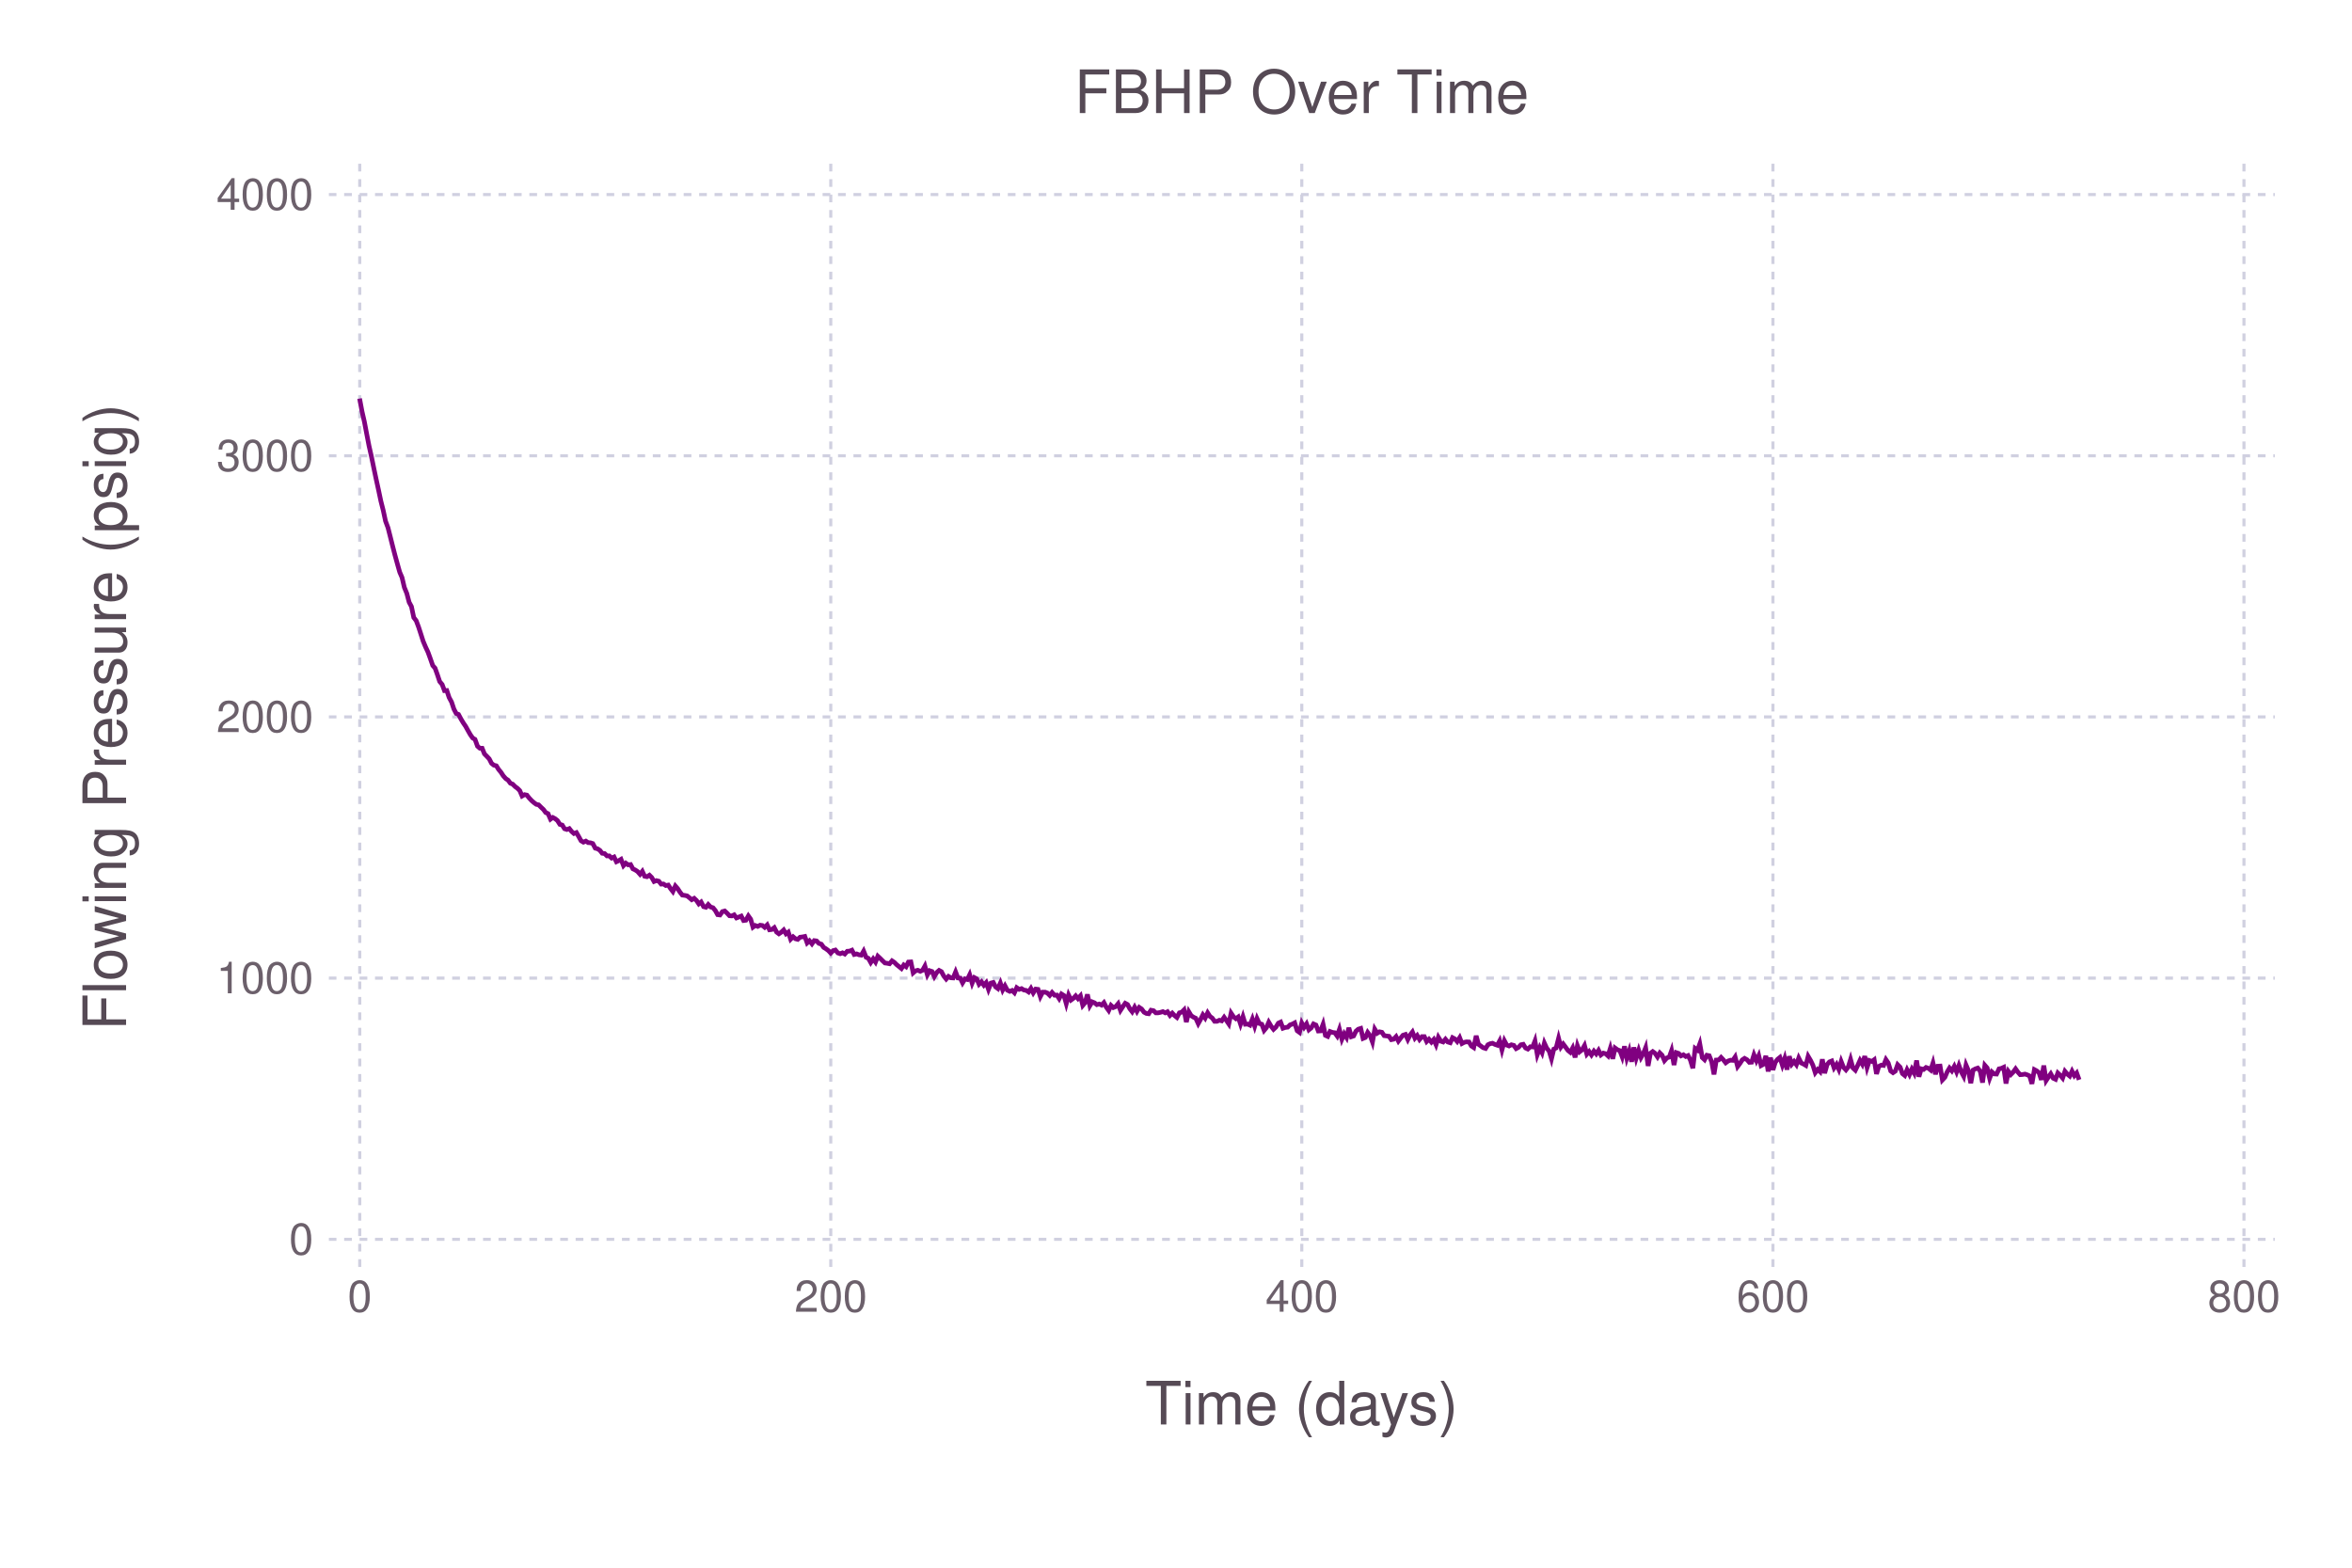
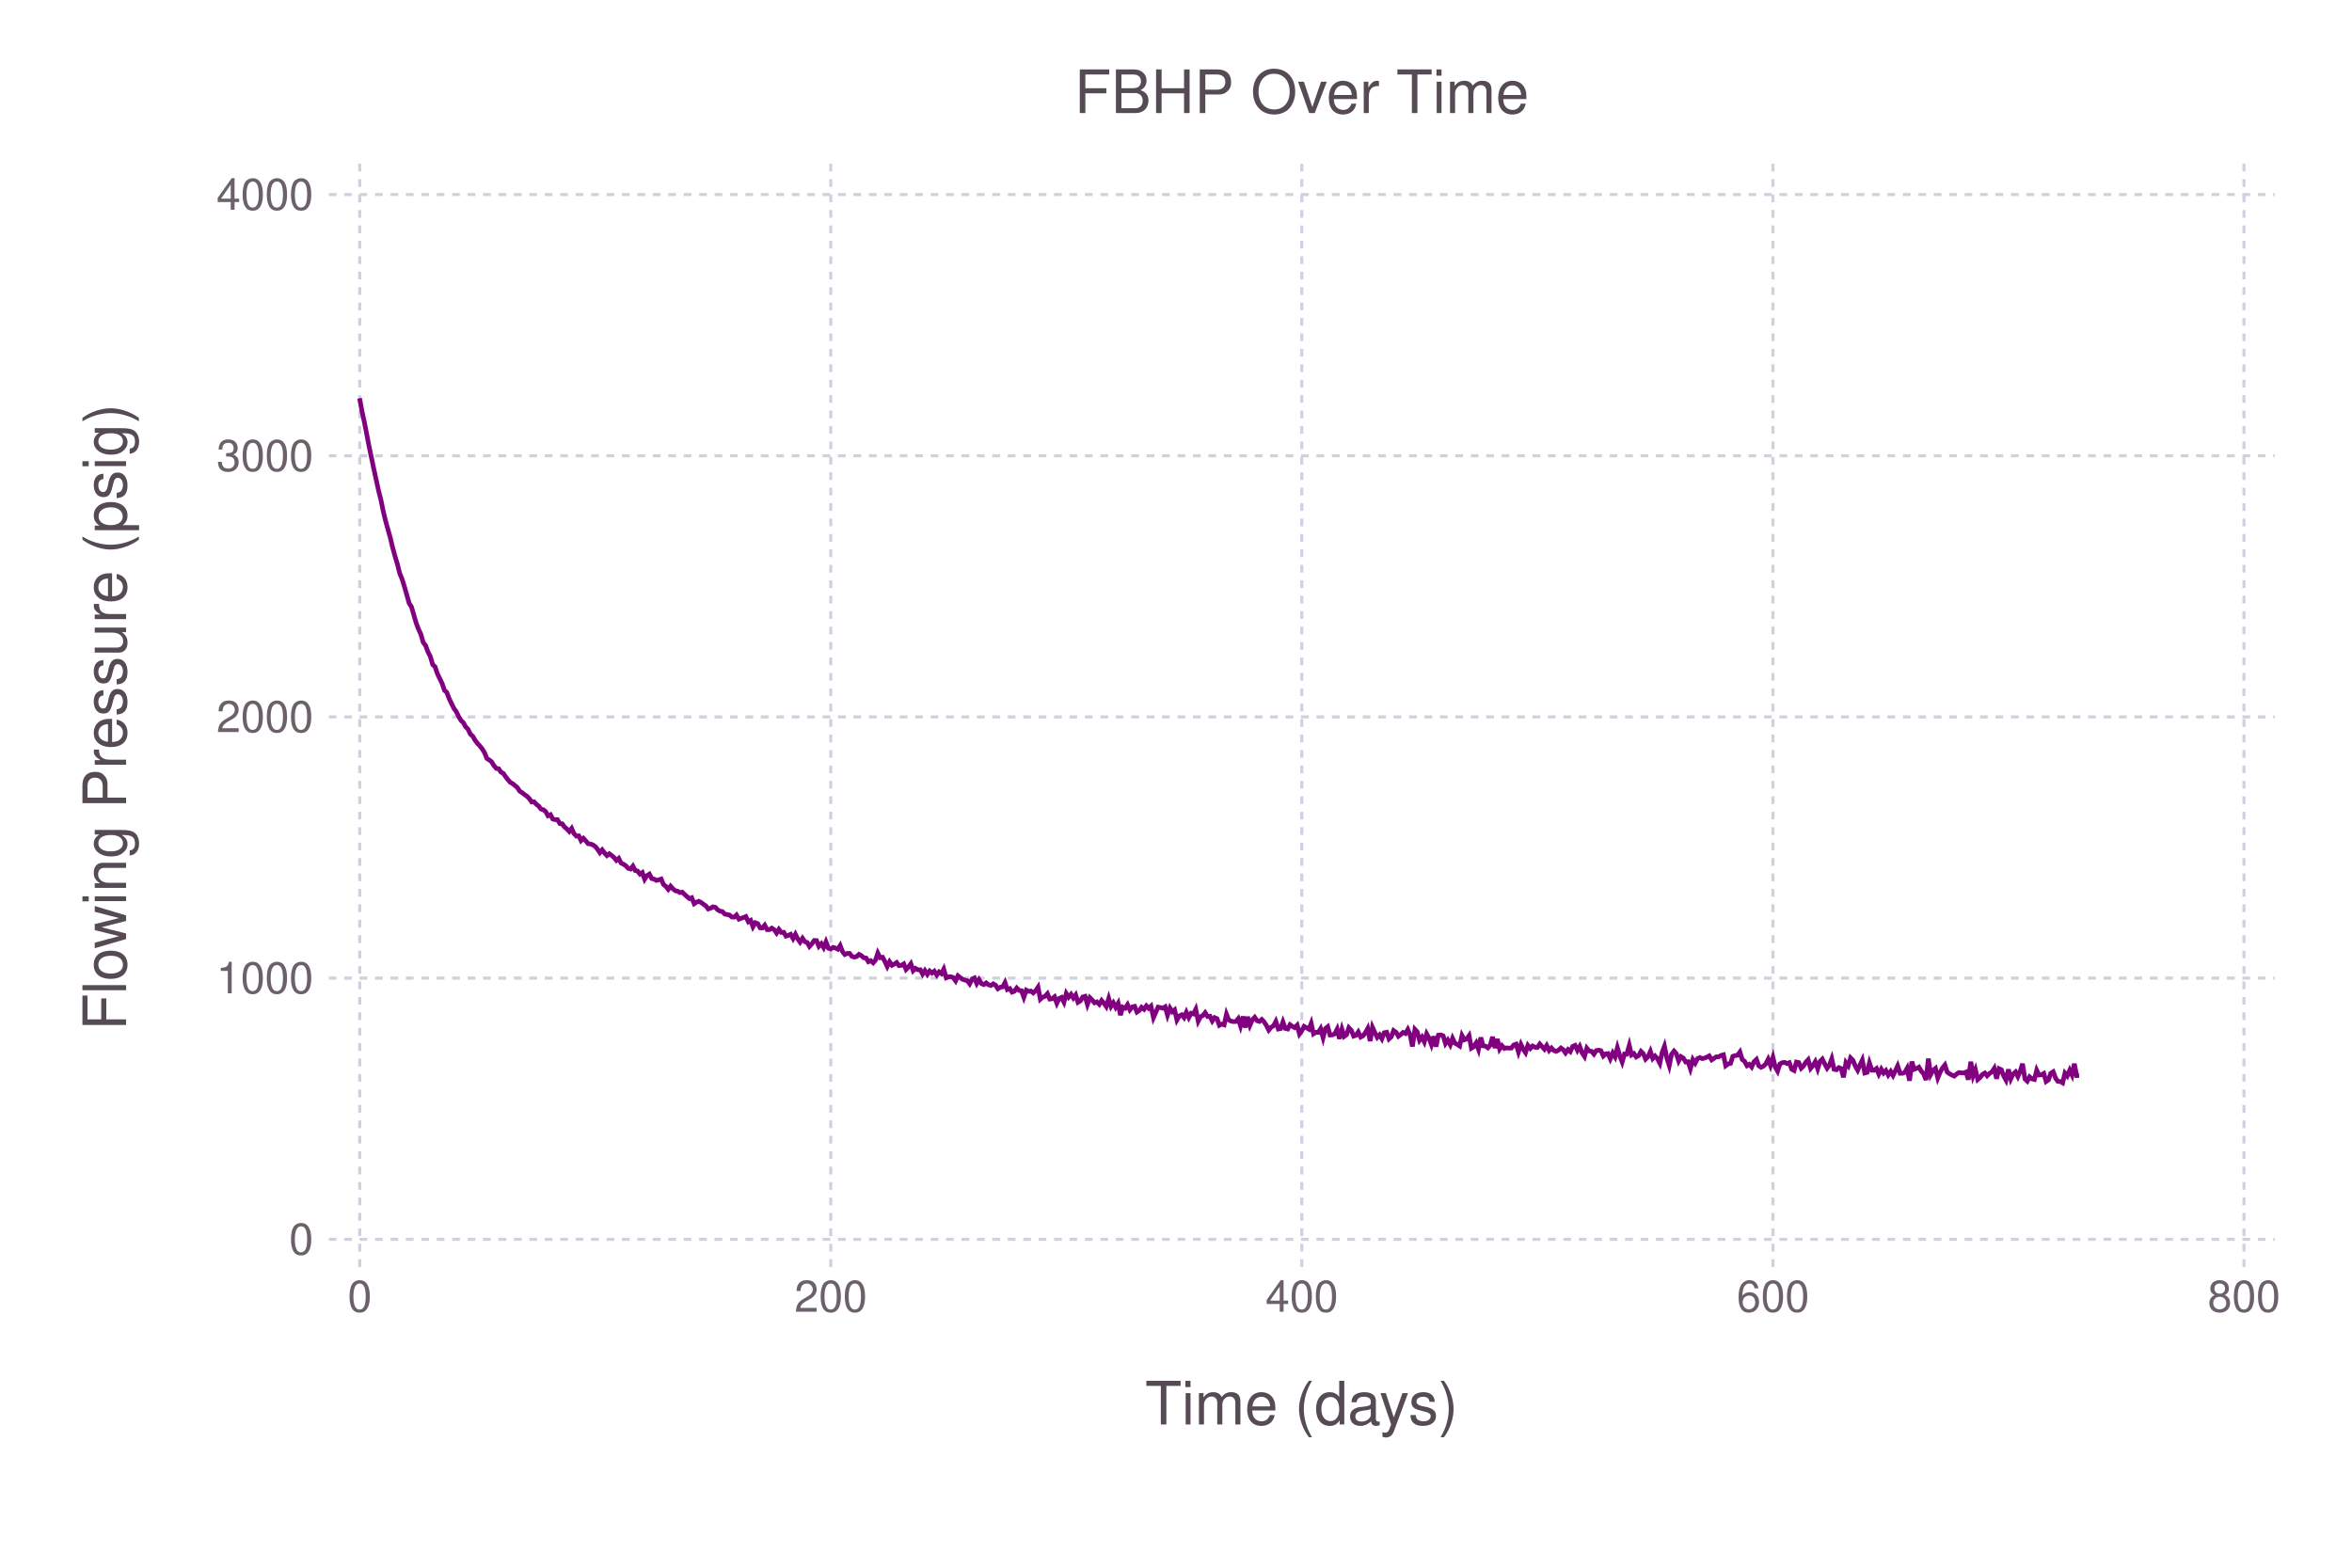
<svg xmlns="http://www.w3.org/2000/svg" version="1.2" width="152.4mm" height="101.6mm" viewBox="0 0 152.4 101.6" stroke="none" fill="#000000" stroke-width="0.3" font-size="3.88">
  <defs>
    <marker id="arrow" markerWidth="15" markerHeight="7" refX="5" refY="3.5" orient="auto" markerUnits="strokeWidth">
      <path d="M0,0 L15,3.5 L0,7 z" stroke="context-stroke" fill="context-stroke" />
    </marker>
  </defs>
-   <g class="plotroot xscalable yscalable" id="img-8c686e0f-1">
-     <g font-size="3.88" font-family="'PT Sans','Helvetica Neue','Helvetica',sans-serif" fill="#564A55" stroke="#000000" stroke-opacity="0.000" id="img-8c686e0f-2">
+   <g class="plotroot xscalable yscalable" id="img-b89107bb-1">
+     <g font-size="3.88" font-family="'PT Sans','Helvetica Neue','Helvetica',sans-serif" fill="#564A55" stroke="#000000" stroke-opacity="0.000" id="img-b89107bb-2">
      <g transform="translate(84.35,89.99)">
        <g class="primitive">
          <text text-anchor="middle" dy="0.6em">Time (days)</text>
        </g>
      </g>
    </g>
-     <g class="guide xlabels" font-size="2.82" font-family="'PT Sans Caption','Helvetica Neue','Helvetica',sans-serif" fill="#6C606B" id="img-8c686e0f-3">
+     <g class="guide xlabels" font-size="2.82" font-family="'PT Sans Caption','Helvetica Neue','Helvetica',sans-serif" fill="#6C606B" id="img-b89107bb-3">
      <g transform="translate(23.31,83.32)">
        <g class="primitive">
          <text text-anchor="middle" dy="0.6em">0</text>
        </g>
      </g>
      <g transform="translate(53.83,83.32)">
        <g class="primitive">
          <text text-anchor="middle" dy="0.6em">200</text>
        </g>
      </g>
      <g transform="translate(84.35,83.32)">
        <g class="primitive">
          <text text-anchor="middle" dy="0.6em">400</text>
        </g>
      </g>
      <g transform="translate(114.88,83.32)">
        <g class="primitive">
          <text text-anchor="middle" dy="0.6em">600</text>
        </g>
      </g>
      <g transform="translate(145.4,83.32)">
        <g class="primitive">
          <text text-anchor="middle" dy="0.6em">800</text>
        </g>
      </g>
    </g>
-     <g clip-path="url(#img-8c686e0f-4)">
-       <g id="img-8c686e0f-5">
-         <g pointer-events="visible" fill="#000000" fill-opacity="0.000" stroke="#000000" stroke-opacity="0.000" class="guide background" id="img-8c686e0f-6">
-           <g transform="translate(84.35,46.46)" id="img-8c686e0f-7">
+     <g clip-path="url(#img-b89107bb-4)">
+       <g id="img-b89107bb-5">
+         <g pointer-events="visible" fill="#000000" fill-opacity="0.000" stroke="#000000" stroke-opacity="0.000" class="guide background" id="img-b89107bb-6">
+           <g transform="translate(84.35,46.46)" id="img-b89107bb-7">
            <path d="M-63.05,-35.85 L 63.05 -35.85 63.05 35.85 -63.05 35.85 z" class="primitive" />
          </g>
        </g>
-         <g class="guide ygridlines xfixed" stroke-dasharray="0.5,0.5" stroke-width="0.2" stroke="#D0D0E0" id="img-8c686e0f-8">
-           <g transform="translate(84.35,80.32)" id="img-8c686e0f-9">
+         <g class="guide ygridlines xfixed" stroke-dasharray="0.5,0.5" stroke-width="0.2" stroke="#D0D0E0" id="img-b89107bb-8">
+           <g transform="translate(84.35,80.32)" id="img-b89107bb-9">
            <path fill="none" d="M-63.05,0 L 63.05 0" class="primitive" />
          </g>
-           <g transform="translate(84.35,63.39)" id="img-8c686e0f-10">
+           <g transform="translate(84.35,63.39)" id="img-b89107bb-10">
            <path fill="none" d="M-63.05,0 L 63.05 0" class="primitive" />
          </g>
-           <g transform="translate(84.35,46.46)" id="img-8c686e0f-11">
+           <g transform="translate(84.35,46.46)" id="img-b89107bb-11">
            <path fill="none" d="M-63.05,0 L 63.05 0" class="primitive" />
          </g>
-           <g transform="translate(84.35,29.54)" id="img-8c686e0f-12">
+           <g transform="translate(84.35,29.54)" id="img-b89107bb-12">
            <path fill="none" d="M-63.05,0 L 63.05 0" class="primitive" />
          </g>
-           <g transform="translate(84.35,12.61)" id="img-8c686e0f-13">
+           <g transform="translate(84.35,12.61)" id="img-b89107bb-13">
            <path fill="none" d="M-63.05,0 L 63.05 0" class="primitive" />
          </g>
        </g>
-         <g class="guide xgridlines yfixed" stroke-dasharray="0.5,0.5" stroke-width="0.2" stroke="#D0D0E0" id="img-8c686e0f-14">
-           <g transform="translate(23.31,46.46)" id="img-8c686e0f-15">
+         <g class="guide xgridlines yfixed" stroke-dasharray="0.5,0.5" stroke-width="0.2" stroke="#D0D0E0" id="img-b89107bb-14">
+           <g transform="translate(23.31,46.46)" id="img-b89107bb-15">
            <path fill="none" d="M0,-35.85 L 0 35.85" class="primitive" />
          </g>
-           <g transform="translate(53.83,46.46)" id="img-8c686e0f-16">
+           <g transform="translate(53.83,46.46)" id="img-b89107bb-16">
            <path fill="none" d="M0,-35.85 L 0 35.85" class="primitive" />
          </g>
-           <g transform="translate(84.35,46.46)" id="img-8c686e0f-17">
+           <g transform="translate(84.35,46.46)" id="img-b89107bb-17">
            <path fill="none" d="M0,-35.85 L 0 35.85" class="primitive" />
          </g>
-           <g transform="translate(114.88,46.46)" id="img-8c686e0f-18">
+           <g transform="translate(114.88,46.46)" id="img-b89107bb-18">
            <path fill="none" d="M0,-35.85 L 0 35.85" class="primitive" />
          </g>
-           <g transform="translate(145.4,46.46)" id="img-8c686e0f-19">
+           <g transform="translate(145.4,46.46)" id="img-b89107bb-19">
            <path fill="none" d="M0,-35.85 L 0 35.85" class="primitive" />
          </g>
        </g>
-         <g class="plotpanel" id="img-8c686e0f-20">
-           <g stroke-width="0.3" fill="#000000" fill-opacity="0.000" class="geometry" id="img-8c686e0f-21">
-             <g class="color_RGB{N0f8}(0.502,0.0,0.502)" stroke-dasharray="none" stroke="#800080" id="img-8c686e0f-22">
-               <g transform="translate(79.01,62.86)" id="img-8c686e0f-23">
-                 <path fill="none" d="M-55.71,-37.03 L -55.55 -36.18 -55.4 -35.53 -55.25 -34.74 -55.1 -33.97 -54.94 -33.26 -54.79 -32.53 -54.64 -31.82 -54.48 -31.09 -54.33 -30.38 -54.18 -29.79 -54.03 -29.09 -53.87 -28.66 -53.72 -28.07 -53.57 -27.47 -53.42 -26.89 -53.26 -26.31 -53.11 -25.78 -52.96 -25.43 -52.81 -24.79 -52.65 -24.4 -52.5 -23.83 -52.35 -23.55 -52.2 -22.84 -52.04 -22.63 -51.89 -22.23 -51.74 -21.77 -51.59 -21.3 -51.43 -20.92 -51.28 -20.6 -51.13 -20.19 -50.97 -19.73 -50.82 -19.56 -50.67 -19.14 -50.52 -18.69 -50.36 -18.5 -50.21 -18.1 -50.06 -18.11 -49.91 -17.66 -49.75 -17.36 -49.6 -16.91 -49.45 -16.62 -49.3 -16.56 -49.14 -16.26 -48.99 -16.01 -48.84 -15.79 -48.69 -15.52 -48.53 -15.24 -48.38 -15.03 -48.23 -14.94 -48.07 -14.5 -47.92 -14.37 -47.77 -14.37 -47.62 -14 -47.46 -13.84 -47.31 -13.68 -47.16 -13.39 -47.01 -13.27 -46.85 -13.23 -46.7 -12.99 -46.55 -12.81 -46.4 -12.58 -46.24 -12.4 -46.09 -12.3 -45.94 -12.1 -45.79 -12.04 -45.63 -11.88 -45.48 -11.77 -45.33 -11.62 -45.18 -11.27 -45.02 -11.36 -44.87 -11.33 -44.72 -11.14 -44.56 -10.97 -44.41 -10.84 -44.26 -10.73 -44.11 -10.7 -43.95 -10.54 -43.8 -10.4 -43.65 -10.2 -43.5 -10.13 -43.34 -9.77 -43.19 -9.88 -43.04 -9.8 -42.89 -9.68 -42.73 -9.43 -42.58 -9.39 -42.43 -9.15 -42.28 -9.1 -42.12 -9.16 -41.97 -8.97 -41.82 -8.84 -41.66 -8.9 -41.51 -8.64 -41.36 -8.37 -41.21 -8.28 -41.05 -8.35 -40.9 -8.25 -40.75 -8.24 -40.6 -8.19 -40.44 -7.89 -40.29 -7.85 -40.14 -7.75 -39.99 -7.56 -39.83 -7.54 -39.68 -7.39 -39.53 -7.39 -39.38 -7.25 -39.22 -7.32 -39.07 -7.01 -38.92 -7.08 -38.77 -7.17 -38.61 -6.76 -38.46 -6.92 -38.31 -6.81 -38.15 -6.83 -38 -6.55 -37.85 -6.48 -37.7 -6.38 -37.54 -6.2 -37.39 -6.39 -37.24 -6.07 -37.09 -6.04 -36.93 -6.14 -36.78 -5.99 -36.63 -5.73 -36.48 -5.79 -36.32 -5.75 -36.17 -5.56 -36.02 -5.57 -35.87 -5.47 -35.71 -5.5 -35.56 -5.27 -35.41 -5.08 -35.25 -5.44 -35.1 -5.27 -34.95 -5.04 -34.8 -4.85 -34.64 -4.83 -34.49 -4.8 -34.34 -4.68 -34.19 -4.55 -34.03 -4.64 -33.88 -4.5 -33.73 -4.28 -33.58 -4.4 -33.42 -4.1 -33.27 -4.06 -33.12 -4.24 -32.97 -4.08 -32.81 -4.03 -32.66 -3.85 -32.51 -3.58 -32.36 -3.56 -32.2 -3.78 -32.05 -3.82 -31.9 -3.68 -31.74 -3.51 -31.59 -3.5 -31.44 -3.57 -31.29 -3.37 -31.13 -3.43 -30.98 -3.49 -30.83 -3.2 -30.68 -3.22 -30.52 -3.5 -30.37 -3.29 -30.22 -2.77 -30.07 -2.88 -29.91 -2.82 -29.76 -2.9 -29.61 -2.88 -29.46 -2.76 -29.3 -2.92 -29.15 -2.6 -29 -2.62 -28.84 -2.74 -28.69 -2.45 -28.54 -2.34 -28.39 -2.44 -28.23 -2.59 -28.08 -2.34 -27.93 -2.45 -27.78 -1.99 -27.62 -2.15 -27.47 -2.02 -27.32 -1.98 -27.17 -2.12 -27.01 -2.14 -26.86 -2.17 -26.71 -1.75 -26.56 -1.89 -26.4 -1.69 -26.25 -1.9 -26.1 -1.88 -25.95 -1.72 -25.79 -1.67 -25.64 -1.46 -25.49 -1.37 -25.33 -1.25 -25.18 -1.09 -25.03 -1.25 -24.88 -1.29 -24.72 -1.1 -24.57 -1.05 -24.42 -1.11 -24.27 -1.03 -24.11 -1.21 -23.96 -1.22 -23.81 -1.28 -23.66 -1 -23.5 -1.04 -23.35 -0.98 -23.2 -0.96 -23.05 -1.22 -22.89 -0.82 -22.74 -0.75 -22.59 -0.48 -22.43 -0.72 -22.28 -0.51 -22.13 -0.89 -21.98 -0.75 -21.82 -0.59 -21.67 -0.45 -21.52 -0.43 -21.37 -0.4 -21.21 -0.59 -21.06 -0.49 -20.91 -0.34 -20.76 -0.22 -20.6 -0.09 -20.45 -0.32 -20.3 -0.21 -20.15 -0.51 -19.99 -0.52 -19.84 0.19 -19.69 0.06 -19.54 0.02 -19.38 0.09 -19.23 0.02 -19.08 -0.25 -18.92 0.32 -18.77 0.05 -18.62 0.1 -18.47 0.43 -18.31 0.16 -18.16 0.03 -18.01 0.11 -17.86 0.39 -17.7 0.59 -17.55 0.42 -17.4 0.51 -17.25 0.52 -17.09 0.13 -16.94 0.52 -16.79 0.53 -16.64 0.84 -16.48 0.58 -16.33 0.62 -16.18 0.31 -16.02 0.86 -15.87 0.5 -15.72 0.58 -15.57 0.93 -15.41 0.77 -15.26 0.99 -15.11 0.82 -14.96 1.26 -14.8 0.85 -14.65 0.81 -14.5 1.1 -14.35 1.21 -14.19 0.85 -14.04 1.3 -13.89 1.03 -13.74 1.31 -13.58 1.39 -13.43 1.33 -13.28 1.48 -13.13 1.15 -12.97 1.26 -12.82 1.21 -12.67 1.3 -12.51 1.33 -12.36 1.43 -12.21 1.2 -12.06 1.49 -11.9 1.24 -11.75 1.26 -11.6 1.73 -11.45 1.44 -11.29 1.44 -11.14 1.5 -10.99 1.65 -10.84 1.46 -10.68 1.64 -10.53 1.63 -10.38 1.86 -10.23 1.56 -10.07 1.66 -9.92 2.19 -9.77 1.62 -9.61 1.95 -9.46 1.84 -9.31 1.68 -9.16 1.86 -9 1.68 -8.85 2.3 -8.7 2.12 -8.55 1.59 -8.39 2.32 -8.24 2.07 -8.09 2.13 -7.94 2.25 -7.78 2.21 -7.63 2.28 -7.48 2.12 -7.33 2.41 -7.17 2.63 -7.02 2.3 -6.87 2.44 -6.72 2.38 -6.56 2.19 -6.41 2.62 -6.26 2.39 -6.1 2.16 -5.95 2.24 -5.8 2.52 -5.65 2.71 -5.49 2.41 -5.34 2.69 -5.19 2.43 -5.04 2.53 -4.88 2.74 -4.73 2.82 -4.58 2.84 -4.43 2.61 -4.27 2.64 -4.12 2.78 -3.97 2.78 -3.82 2.75 -3.66 2.7 -3.51 2.78 -3.36 2.71 -3.2 2.95 -3.05 2.8 -2.9 2.96 -2.75 3.08 -2.59 2.78 -2.44 2.74 -2.29 2.59 -2.14 3.38 -1.98 2.71 -1.83 2.96 -1.68 3.06 -1.53 3.13 -1.37 3.48 -1.22 3.21 -1.07 2.91 -0.92 3.12 -0.76 2.78 -0.61 3.01 -0.46 3.12 -0.31 3.33 -0.15 3.33 0 3.26 0.15 3.3 0.31 3.07 0.46 3.28 0.61 3.5 0.76 2.8 0.92 3.04 1.07 3.16 1.22 3.05 1.37 3.51 1.53 3.03 1.68 3.52 1.83 3.51 1.98 3.58 2.14 3.18 2.29 3.65 2.44 3.15 2.59 3.47 2.75 3.52 2.9 3.92 3.05 3.74 3.2 3.39 3.36 3.66 3.51 3.85 3.66 3.71 3.82 3.45 3.97 3.38 4.12 3.78 4.27 3.73 4.43 3.71 4.58 3.56 4.73 3.51 4.88 3.43 5.04 3.94 5.19 4.05 5.34 3.44 5.49 3.72 5.65 3.49 5.8 3.88 5.95 3.76 6.1 3.5 6.26 3.57 6.41 3.96 6.56 3.95 6.72 3.52 6.87 4.24 7.02 4.31 7.17 3.99 7.33 4.05 7.48 4.07 7.63 4.28 7.78 3.85 7.94 4.49 8.09 4.14 8.24 4.38 8.39 3.75 8.55 4.33 8.7 4.28 8.85 3.97 9 3.84 9.16 3.79 9.31 4.44 9.46 4.38 9.61 4.05 9.77 4.26 9.92 4.67 10.07 3.84 10.23 4.1 10.38 4.01 10.53 4.04 10.68 4.26 10.84 4.28 10.99 4.3 11.14 4.52 11.29 4.49 11.45 4.32 11.6 4.61 11.75 4.41 11.9 4.23 12.06 4.18 12.21 4.51 12.36 4.21 12.51 4.02 12.67 4.42 12.82 4.25 12.97 4.51 13.13 4.32 13.28 4.32 13.43 4.64 13.58 4.49 13.74 4.68 13.89 4.51 14.04 4.85 14.19 4.36 14.35 4.62 14.5 4.67 14.65 4.49 14.8 4.67 14.96 4.72 15.11 4.39 15.26 4.47 15.41 4.64 15.57 4.39 15.72 4.77 15.87 4.69 16.02 4.66 16.18 4.67 16.33 4.93 16.48 5.03 16.64 4.27 16.79 4.82 16.94 4.93 17.09 5.04 17.25 5.09 17.4 4.85 17.55 4.78 17.7 4.75 17.86 4.83 18.01 4.88 18.16 4.6 18.31 5.19 18.47 4.59 18.62 4.87 18.77 4.93 18.92 4.85 19.08 4.89 19.23 5.1 19.38 5.02 19.54 4.85 19.69 4.82 19.84 5.06 19.99 5.13 20.15 4.98 20.3 4.99 20.45 4.6 20.6 5.49 20.76 5.05 20.91 5.36 21.06 4.74 21.21 5.07 21.37 5.26 21.52 5.76 21.67 5.13 21.82 5.06 21.98 4.43 22.13 5 22.28 4.8 22.43 5 22.59 5.22 22.74 5.34 22.89 5.06 23.05 5.67 23.2 4.91 23.35 5.3 23.5 5.18 23.66 4.9 23.81 5.46 23.96 5.29 24.11 5.51 24.27 5.26 24.42 5.44 24.57 5.21 24.72 5.51 24.88 5.39 25.03 5.43 25.18 5.57 25.33 5.09 25.49 5.76 25.64 5.06 25.79 5.17 25.95 5.23 26.1 5.63 26.25 4.95 26.4 5.72 26.56 5.24 26.71 5.95 26.86 5.02 27.01 5.72 27.17 5.21 27.32 5.68 27.47 5.42 27.62 5.04 27.78 6.22 27.93 5.4 28.08 5.29 28.23 5.4 28.39 5.64 28.54 5.38 28.69 5.53 28.84 5.88 29 5.7 29.15 5.65 29.3 5.23 29.46 6.16 29.61 5.36 29.76 5.41 29.91 5.57 30.07 5.5 30.22 5.61 30.37 5.55 30.52 5.84 30.68 6.37 30.83 5.09 30.98 5.2 31.13 4.79 31.29 5.68 31.44 5.82 31.59 5.53 31.74 5.56 31.9 5.95 32.05 6.77 32.2 5.84 32.36 5.83 32.51 5.67 32.66 5.83 32.81 6.02 32.97 5.9 33.12 5.85 33.27 5.86 33.42 5.64 33.58 6.26 33.73 6.06 33.88 5.83 34.03 5.73 34.19 5.82 34.34 5.99 34.49 5.98 34.64 5.5 34.8 5.89 34.95 5.56 35.1 6.2 35.25 6.12 35.41 5.57 35.56 6.58 35.71 5.68 35.87 6.48 36.02 5.99 36.17 5.79 36.32 5.67 36.48 6.17 36.63 5.74 36.78 6.46 36.93 5.6 37.09 6.11 37.24 5.93 37.39 6.14 37.54 5.71 37.7 6.03 37.85 6.1 38 6.19 38.15 5.6 38.31 5.87 38.46 6.18 38.61 6.66 38.77 6.45 38.92 6.59 39.07 5.79 39.22 6.69 39.38 6.13 39.53 5.96 39.68 5.9 39.83 6.35 39.99 6.12 40.14 6.45 40.29 5.93 40.44 6.31 40.6 6.48 40.75 6.29 40.9 5.8 41.05 6.35 41.21 6.5 41.36 6.19 41.51 5.86 41.66 6.11 41.82 5.59 41.97 6.33 42.12 5.87 42.28 5.93 42.43 5.82 42.58 6.74 42.73 6.25 42.89 6.17 43.04 6.19 43.19 5.81 43.34 6.03 43.5 6.55 43.65 6.66 43.8 6.56 43.95 6.14 44.11 6.3 44.26 6.72 44.41 6.84 44.56 6.47 44.72 6.78 44.87 6.43 45.02 6.69 45.18 5.87 45.33 6.92 45.48 6.41 45.63 6.45 45.79 6.32 45.94 6.37 46.09 6.49 46.24 6.03 46.4 6.76 46.55 6.24 46.7 6.23 46.85 7.13 47.01 6.96 47.16 6.61 47.31 6.36 47.46 6.54 47.62 6.25 47.77 6.61 47.92 6.19 48.07 6.6 48.23 6.9 48.38 6.16 48.53 6.51 48.69 7.34 48.84 6.49 48.99 6.41 49.14 6.36 49.3 6.56 49.45 7.3 49.6 6.18 49.75 6.35 49.91 7.02 50.06 6.61 50.21 6.74 50.36 6.75 50.52 6.41 50.67 6.38 50.82 6.31 50.97 7.36 51.13 6.58 51.28 6.78 51.43 6.63 51.59 6.41 51.74 6.62 51.89 6.79 52.04 6.78 52.2 6.75 52.35 6.8 52.5 6.87 52.65 7.38 52.81 6.46 52.96 6.54 53.11 6.66 53.26 7.12 53.42 6.2 53.57 7.17 53.72 6.94 53.87 6.73 54.03 7.02 54.18 7.09 54.33 6.68 54.48 6.82 54.64 7.01 54.79 6.57 54.94 6.75 55.1 6.88 55.25 6.56 55.4 6.85 55.55 6.68 55.71 7.12" class="primitive" />
+         <g class="plotpanel" id="img-b89107bb-20">
+           <g stroke-width="0.3" fill="#000000" fill-opacity="0.000" class="geometry" id="img-b89107bb-21">
+             <g class="color_RGB{N0f8}(0.502,0.0,0.502)" stroke-dasharray="none" stroke="#800080" id="img-b89107bb-22">
+               <g transform="translate(79.01,62.88)" id="img-b89107bb-23">
+                 <path fill="none" d="M-55.71,-37.07 L -55.55 -36.2 -55.4 -35.52 -55.25 -34.75 -55.1 -33.97 -54.94 -33.21 -54.79 -32.5 -54.64 -31.81 -54.48 -31.08 -54.33 -30.49 -54.18 -29.76 -54.03 -29.14 -53.87 -28.56 -53.72 -28.03 -53.57 -27.4 -53.42 -26.85 -53.26 -26.32 -53.11 -25.72 -52.96 -25.36 -52.81 -24.88 -52.65 -24.32 -52.5 -23.79 -52.35 -23.55 -52.2 -23.04 -52.04 -22.49 -51.89 -22.1 -51.74 -21.78 -51.59 -21.25 -51.43 -21.04 -51.28 -20.63 -51.13 -20.34 -50.97 -19.8 -50.82 -19.67 -50.67 -19.22 -50.52 -18.91 -50.36 -18.58 -50.21 -18.14 -50.06 -18.01 -49.91 -17.61 -49.75 -17.28 -49.6 -16.97 -49.45 -16.77 -49.3 -16.46 -49.14 -16.19 -48.99 -16.05 -48.84 -15.78 -48.69 -15.63 -48.53 -15.3 -48.38 -15.17 -48.23 -14.91 -48.07 -14.7 -47.92 -14.54 -47.77 -14.35 -47.62 -14.11 -47.46 -13.72 -47.31 -13.63 -47.16 -13.51 -47.01 -13.27 -46.85 -13.08 -46.7 -13.06 -46.55 -12.84 -46.4 -12.76 -46.24 -12.53 -46.09 -12.34 -45.94 -12.17 -45.79 -12.09 -45.63 -11.96 -45.48 -11.83 -45.33 -11.6 -45.18 -11.51 -45.02 -11.38 -44.87 -11.28 -44.72 -11.13 -44.56 -10.91 -44.41 -10.92 -44.26 -10.76 -44.11 -10.64 -43.95 -10.44 -43.8 -10.4 -43.65 -10.28 -43.5 -10.01 -43.34 -10.08 -43.19 -9.8 -43.04 -9.76 -42.89 -9.76 -42.73 -9.5 -42.58 -9.49 -42.43 -9.28 -42.28 -9.16 -42.12 -8.99 -41.97 -9.19 -41.82 -8.86 -41.66 -8.69 -41.51 -8.71 -41.36 -8.4 -41.21 -8.55 -41.05 -8.38 -40.9 -8.2 -40.75 -8.18 -40.6 -8.13 -40.44 -8.02 -40.29 -7.84 -40.14 -7.62 -39.99 -7.8 -39.83 -7.59 -39.68 -7.43 -39.53 -7.55 -39.38 -7.44 -39.22 -7.3 -39.07 -7.12 -38.92 -7.25 -38.77 -6.95 -38.61 -6.87 -38.46 -6.77 -38.31 -6.61 -38.15 -6.56 -38 -6.75 -37.85 -6.46 -37.7 -6.43 -37.54 -6.23 -37.39 -6.33 -37.24 -5.9 -37.09 -6.13 -36.93 -6.23 -36.78 -5.94 -36.63 -5.91 -36.48 -5.82 -36.32 -5.86 -36.17 -5.91 -36.02 -5.56 -35.87 -5.44 -35.71 -5.24 -35.56 -5.45 -35.41 -5.28 -35.25 -5.15 -35.1 -5.12 -34.95 -5.03 -34.8 -5.06 -34.64 -4.9 -34.49 -4.77 -34.34 -4.64 -34.19 -4.7 -34.03 -4.31 -33.88 -4.41 -33.73 -4.47 -33.58 -4.39 -33.42 -4.27 -33.27 -4.17 -33.12 -3.97 -32.97 -4.02 -32.81 -4.11 -32.66 -4.08 -32.51 -3.92 -32.36 -3.83 -32.2 -3.8 -32.05 -3.64 -31.9 -3.61 -31.74 -3.58 -31.59 -3.45 -31.44 -3.44 -31.29 -3.58 -31.13 -3.31 -30.98 -3.37 -30.83 -3.42 -30.68 -3.48 -30.52 -3.14 -30.37 -3.23 -30.22 -2.82 -30.07 -3.08 -29.91 -3.02 -29.76 -2.75 -29.61 -2.74 -29.46 -2.92 -29.3 -2.63 -29.15 -2.63 -29 -2.73 -28.84 -2.62 -28.69 -2.41 -28.54 -2.65 -28.39 -2.45 -28.23 -2.46 -28.08 -2.21 -27.93 -2.26 -27.78 -2.33 -27.62 -2.05 -27.47 -2.33 -27.32 -2.03 -27.17 -1.82 -27.01 -2.07 -26.86 -1.85 -26.71 -1.8 -26.56 -1.54 -26.4 -1.72 -26.25 -1.93 -26.1 -1.92 -25.95 -1.55 -25.79 -1.72 -25.64 -1.47 -25.49 -1.84 -25.33 -1.43 -25.18 -1.38 -25.03 -1.48 -24.88 -1.44 -24.72 -1.36 -24.57 -1.6 -24.42 -1.21 -24.27 -1.02 -24.11 -1.09 -23.96 -1.09 -23.81 -0.9 -23.66 -0.85 -23.5 -0.89 -23.35 -1.03 -23.2 -0.95 -23.05 -0.81 -22.89 -0.79 -22.74 -0.55 -22.59 -0.62 -22.43 -0.48 -22.28 -0.66 -22.13 -1.11 -21.98 -0.81 -21.82 -0.84 -21.67 -0.56 -21.52 -0.24 -21.37 -0.55 -21.21 -0.32 -21.06 -0.4 -20.91 -0.5 -20.76 -0.3 -20.6 -0.32 -20.45 -0.41 -20.3 -0.05 -20.15 -0.2 -19.99 -0.42 -19.84 0.03 -19.69 -0.12 -19.54 -0.03 -19.38 -0.03 -19.23 0.25 -19.08 0.02 -18.92 0.27 -18.77 0.05 -18.62 0.18 -18.47 0.06 -18.31 0.31 -18.16 0.11 -18.01 0.22 -17.86 -0.07 -17.7 0.49 -17.55 0.43 -17.4 0.42 -17.25 0.47 -17.09 0.69 -16.94 0.36 -16.79 0.48 -16.64 0.59 -16.48 0.64 -16.33 0.68 -16.18 0.88 -16.02 0.57 -15.87 0.5 -15.72 0.86 -15.57 0.61 -15.41 0.87 -15.26 0.93 -15.11 0.82 -14.96 0.94 -14.8 0.99 -14.65 0.88 -14.5 0.97 -14.35 1.2 -14.19 1.1 -14.04 1.08 -13.89 0.8 -13.74 1.25 -13.58 1.19 -13.43 1.42 -13.28 1.36 -13.13 1.15 -12.97 1.31 -12.82 1.33 -12.67 1.75 -12.51 1.29 -12.36 1.37 -12.21 1.35 -12.06 1.47 -11.9 1.32 -11.75 1.1 -11.6 1.88 -11.45 1.75 -11.29 1.69 -11.14 1.52 -10.99 1.87 -10.84 1.85 -10.68 1.72 -10.53 2.14 -10.38 1.83 -10.23 1.76 -10.07 2.07 -9.92 1.51 -9.77 1.75 -9.61 1.56 -9.46 1.8 -9.31 1.6 -9.16 2.08 -9 1.98 -8.85 1.73 -8.7 1.69 -8.55 2.22 -8.39 1.78 -8.24 1.93 -8.09 2.11 -7.94 2.05 -7.78 2.21 -7.63 1.96 -7.48 2.14 -7.33 2.35 -7.17 1.83 -7.02 2.34 -6.87 2.11 -6.72 2.4 -6.56 2.14 -6.41 2.91 -6.26 2.39 -6.1 2.46 -5.95 2.23 -5.8 2.57 -5.65 2.38 -5.49 2.34 -5.34 2.71 -5.19 2.61 -5.04 2.4 -4.88 2.53 -4.73 2.31 -4.58 2.47 -4.43 2.33 -4.27 3.07 -4.12 2.73 -3.97 2.39 -3.82 2.42 -3.66 2.46 -3.51 2.37 -3.36 2.91 -3.2 2.45 -3.05 2.69 -2.9 2.57 -2.75 3.23 -2.59 2.96 -2.44 2.89 -2.29 3.07 -2.14 2.72 -1.98 3.07 -1.83 2.79 -1.68 2.83 -1.53 2.53 -1.37 3.3 -1.22 3.01 -1.07 2.94 -0.92 2.75 -0.76 3 -0.61 2.98 -0.46 3.29 -0.31 3.07 -0.15 3.14 0 3.57 0.15 3.49 0.31 3.54 0.46 2.85 0.61 3.22 0.76 3.3 0.92 3.33 1.07 3.32 1.22 3.14 1.37 3.61 1.53 3 1.68 3.71 1.83 3.02 1.98 3.57 2.14 3.21 2.29 3.05 2.44 3.27 2.59 3.32 2.75 3.19 2.9 3.35 3.05 3.58 3.2 3.88 3.36 3.69 3.51 3.6 3.66 3.32 3.82 3.81 3.97 3.78 4.12 3.35 4.27 3.77 4.43 3.81 4.58 3.53 4.73 3.64 4.88 3.72 5.04 3.56 5.19 4.13 5.34 3.92 5.49 3.64 5.65 3.73 5.8 3.82 5.95 3.44 6.1 4.12 6.26 4.02 6.41 4.03 6.56 3.79 6.72 4.37 6.87 3.78 7.02 3.66 7.17 4.2 7.33 4.19 7.48 4.12 7.63 3.82 7.78 4.44 7.94 3.82 8.09 4.29 8.24 4.18 8.39 3.73 8.55 3.9 8.7 4.27 8.85 4.22 9 4 9.16 4.33 9.31 4.25 9.46 4.05 9.61 3.78 9.77 4.59 9.92 3.7 10.07 4.03 10.23 4.35 10.38 4.19 10.53 4.44 10.68 4.05 10.84 4.02 10.99 4.45 11.14 4.31 11.29 3.91 11.45 4.02 11.6 4.28 11.75 4.17 11.9 4.03 12.06 4.1 12.21 3.84 12.36 4.19 12.51 4.94 12.67 3.83 12.82 3.99 12.97 4.54 13.13 4.33 13.28 4.64 13.43 4.12 13.58 4.39 13.74 4.82 13.89 4.29 14.04 4.95 14.19 4.21 14.35 4.19 14.5 4.25 14.65 4.75 14.8 4.53 14.96 4.83 15.11 4.41 15.26 4.73 15.41 4.8 15.57 4.91 15.72 4.23 15.87 4.51 16.02 4.46 16.18 4.24 16.33 5.05 16.48 4.96 16.64 4.71 16.79 5.12 16.94 4.36 17.09 4.9 17.25 4.92 17.4 5.03 17.55 4.86 17.7 4.32 17.86 5.04 18.01 4.46 18.16 5.11 18.31 4.89 18.47 5.07 18.62 5.03 18.77 5.05 18.92 5.04 19.08 4.84 19.23 4.79 19.38 5.3 19.54 4.81 19.69 5.12 19.84 5.34 19.99 4.87 20.15 5.07 20.3 4.91 20.45 4.99 20.6 5.01 20.76 4.78 20.91 4.95 21.06 5.12 21.21 4.88 21.37 5.2 21.52 5.04 21.67 5.2 21.82 5.26 21.98 5.18 22.13 5.04 22.28 5.15 22.43 5.36 22.59 5.14 22.74 5.27 22.89 4.94 23.05 4.87 23.2 5.19 23.35 4.94 23.5 5.35 23.66 5.59 23.81 5.05 23.96 5.23 24.11 5.25 24.27 5.44 24.42 5.21 24.57 5.18 24.72 5.21 24.88 5.56 25.03 5.42 25.18 5.4 25.33 5.74 25.49 5.36 25.64 5.61 25.79 5.02 25.95 5.56 26.1 5.95 26.25 5.43 26.4 5.44 26.56 4.87 26.71 5.49 26.86 5.4 27.01 5.62 27.17 5.53 27.32 5.26 27.47 5.41 27.62 5.76 27.78 5.6 27.93 5.26 28.08 5.72 28.23 5.56 28.39 5.74 28.54 6.03 28.69 5.33 28.84 4.93 29 5.71 29.15 6.18 29.3 5.45 29.46 5.24 29.61 5.41 29.76 5.88 29.91 5.6 30.07 5.7 30.22 5.95 30.37 5.93 30.52 6.38 30.68 5.79 30.83 6.02 30.98 5.73 31.13 5.66 31.29 5.73 31.44 5.69 31.59 5.63 31.74 5.55 31.9 5.81 32.05 5.71 32.2 5.61 32.36 5.61 32.51 5.52 32.66 5.48 32.81 6.19 32.97 6.07 33.12 6.04 33.27 5.58 33.42 5.53 33.58 5.51 33.73 5.3 33.88 5.79 34.03 5.9 34.19 6.19 34.34 6.1 34.49 6.27 34.64 5.93 34.8 5.78 34.95 6.19 35.1 6.29 35.25 6.22 35.41 6.06 35.56 5.77 35.71 6.17 35.87 5.65 36.02 6.28 36.17 6.54 36.32 6.07 36.48 5.99 36.63 5.97 36.78 6.05 36.93 5.99 37.09 6.42 37.24 6.5 37.39 5.95 37.54 5.98 37.7 6.35 37.85 6.21 38 5.96 38.15 5.8 38.31 6.36 38.46 6.18 38.61 5.93 38.77 6.39 38.92 5.91 39.07 5.76 39.22 6.06 39.38 6.35 39.53 6.15 39.68 5.74 39.83 6.42 39.99 6.45 40.14 6.31 40.29 6.37 40.44 6.94 40.6 5.99 40.75 6.19 40.9 5.68 41.05 5.83 41.21 6.22 41.36 6.48 41.51 6.14 41.66 5.82 41.82 6.66 41.97 6.62 42.12 6.01 42.28 6.48 42.43 6.48 42.58 6.37 42.73 6.73 42.89 6.41 43.04 6.66 43.19 6.5 43.34 6.79 43.5 6.56 43.65 6.82 43.8 6.52 43.95 6.2 44.11 6.68 44.26 6.68 44.41 6.63 44.56 6.36 44.72 7.16 44.87 5.92 45.02 6.42 45.18 6.36 45.33 6.28 45.48 6.54 45.63 6.71 45.79 7.11 45.94 5.73 46.09 6.76 46.24 6.49 46.4 6.36 46.55 6.98 46.7 6.62 46.85 6.34 47.01 6.14 47.16 6.6 47.31 6.71 47.46 6.79 47.62 6.86 47.77 6.73 47.92 6.63 48.07 6.65 48.23 6.66 48.38 6.6 48.53 7.09 48.69 5.93 48.84 6.84 48.99 6.45 49.14 7.08 49.3 6.94 49.45 6.75 49.6 6.66 49.75 6.84 49.91 6.68 50.06 6.59 50.21 6.36 50.36 7.03 50.52 6.38 50.67 6.45 50.82 6.85 50.97 7.12 51.13 6.43 51.28 7.04 51.43 6.73 51.59 6.59 51.74 6.89 51.89 6.55 52.04 6.06 52.2 7.05 52.35 7.19 52.5 6.91 52.65 7.04 52.81 7.08 52.96 6.48 53.11 6.79 53.26 6.78 53.42 6.69 53.57 7.21 53.72 7.11 53.87 6.68 54.03 6.58 54.18 6.99 54.33 7.2 54.48 7.21 54.64 7.3 54.79 6.67 54.94 6.85 55.1 6.48 55.25 6.79 55.4 6.06 55.55 6.83 55.71 6.82" class="primitive" />
              </g>
            </g>
          </g>
        </g>
      </g>
    </g>
-     <g class="guide ylabels" font-size="2.82" font-family="'PT Sans Caption','Helvetica Neue','Helvetica',sans-serif" fill="#6C606B" id="img-8c686e0f-24">
-       <g transform="translate(20.3,80.32)" id="img-8c686e0f-25">
+     <g class="guide ylabels" font-size="2.82" font-family="'PT Sans Caption','Helvetica Neue','Helvetica',sans-serif" fill="#6C606B" id="img-b89107bb-24">
+       <g transform="translate(20.3,80.32)" id="img-b89107bb-25">
        <g class="primitive">
          <text text-anchor="end" dy="0.35em">0</text>
        </g>
      </g>
-       <g transform="translate(20.3,63.39)" id="img-8c686e0f-26">
+       <g transform="translate(20.3,63.39)" id="img-b89107bb-26">
        <g class="primitive">
          <text text-anchor="end" dy="0.35em">1000</text>
        </g>
      </g>
-       <g transform="translate(20.3,46.46)" id="img-8c686e0f-27">
+       <g transform="translate(20.3,46.46)" id="img-b89107bb-27">
        <g class="primitive">
          <text text-anchor="end" dy="0.35em">2000</text>
        </g>
      </g>
-       <g transform="translate(20.3,29.54)" id="img-8c686e0f-28">
+       <g transform="translate(20.3,29.54)" id="img-b89107bb-28">
        <g class="primitive">
          <text text-anchor="end" dy="0.35em">3000</text>
        </g>
      </g>
-       <g transform="translate(20.3,12.61)" id="img-8c686e0f-29">
+       <g transform="translate(20.3,12.61)" id="img-b89107bb-29">
        <g class="primitive">
          <text text-anchor="end" dy="0.35em">4000</text>
        </g>
      </g>
    </g>
-     <g font-size="3.88" font-family="'PT Sans','Helvetica Neue','Helvetica',sans-serif" fill="#564A55" stroke="#000000" stroke-opacity="0.000" id="img-8c686e0f-30">
-       <g transform="translate(8.81,44.46)" id="img-8c686e0f-31">
+     <g font-size="3.88" font-family="'PT Sans','Helvetica Neue','Helvetica',sans-serif" fill="#564A55" stroke="#000000" stroke-opacity="0.000" id="img-b89107bb-30">
+       <g transform="translate(8.81,44.46)" id="img-b89107bb-31">
        <g class="primitive">
          <text text-anchor="middle" dy="0.35em" transform="rotate(-90,0, 2)">Flowing Pressure (psig)</text>
        </g>
      </g>
    </g>
-     <g font-size="3.88" font-family="'PT Sans','Helvetica Neue','Helvetica',sans-serif" fill="#564A55" stroke="#000000" stroke-opacity="0.000" id="img-8c686e0f-32">
-       <g transform="translate(84.35,5)" id="img-8c686e0f-33">
+     <g font-size="3.88" font-family="'PT Sans','Helvetica Neue','Helvetica',sans-serif" fill="#564A55" stroke="#000000" stroke-opacity="0.000" id="img-b89107bb-32">
+       <g transform="translate(84.35,5)" id="img-b89107bb-33">
        <g class="primitive">
          <text text-anchor="middle" dy="0.6em">FBHP Over Time</text>
        </g>
      </g>
    </g>
  </g>
  <defs>
-     <clipPath id="img-8c686e0f-4">
+     <clipPath id="img-b89107bb-4">
      <path d="M21.31,10.61 L 147.4 10.61 147.4 82.32 21.31 82.32" />
    </clipPath>
  </defs>
</svg>
